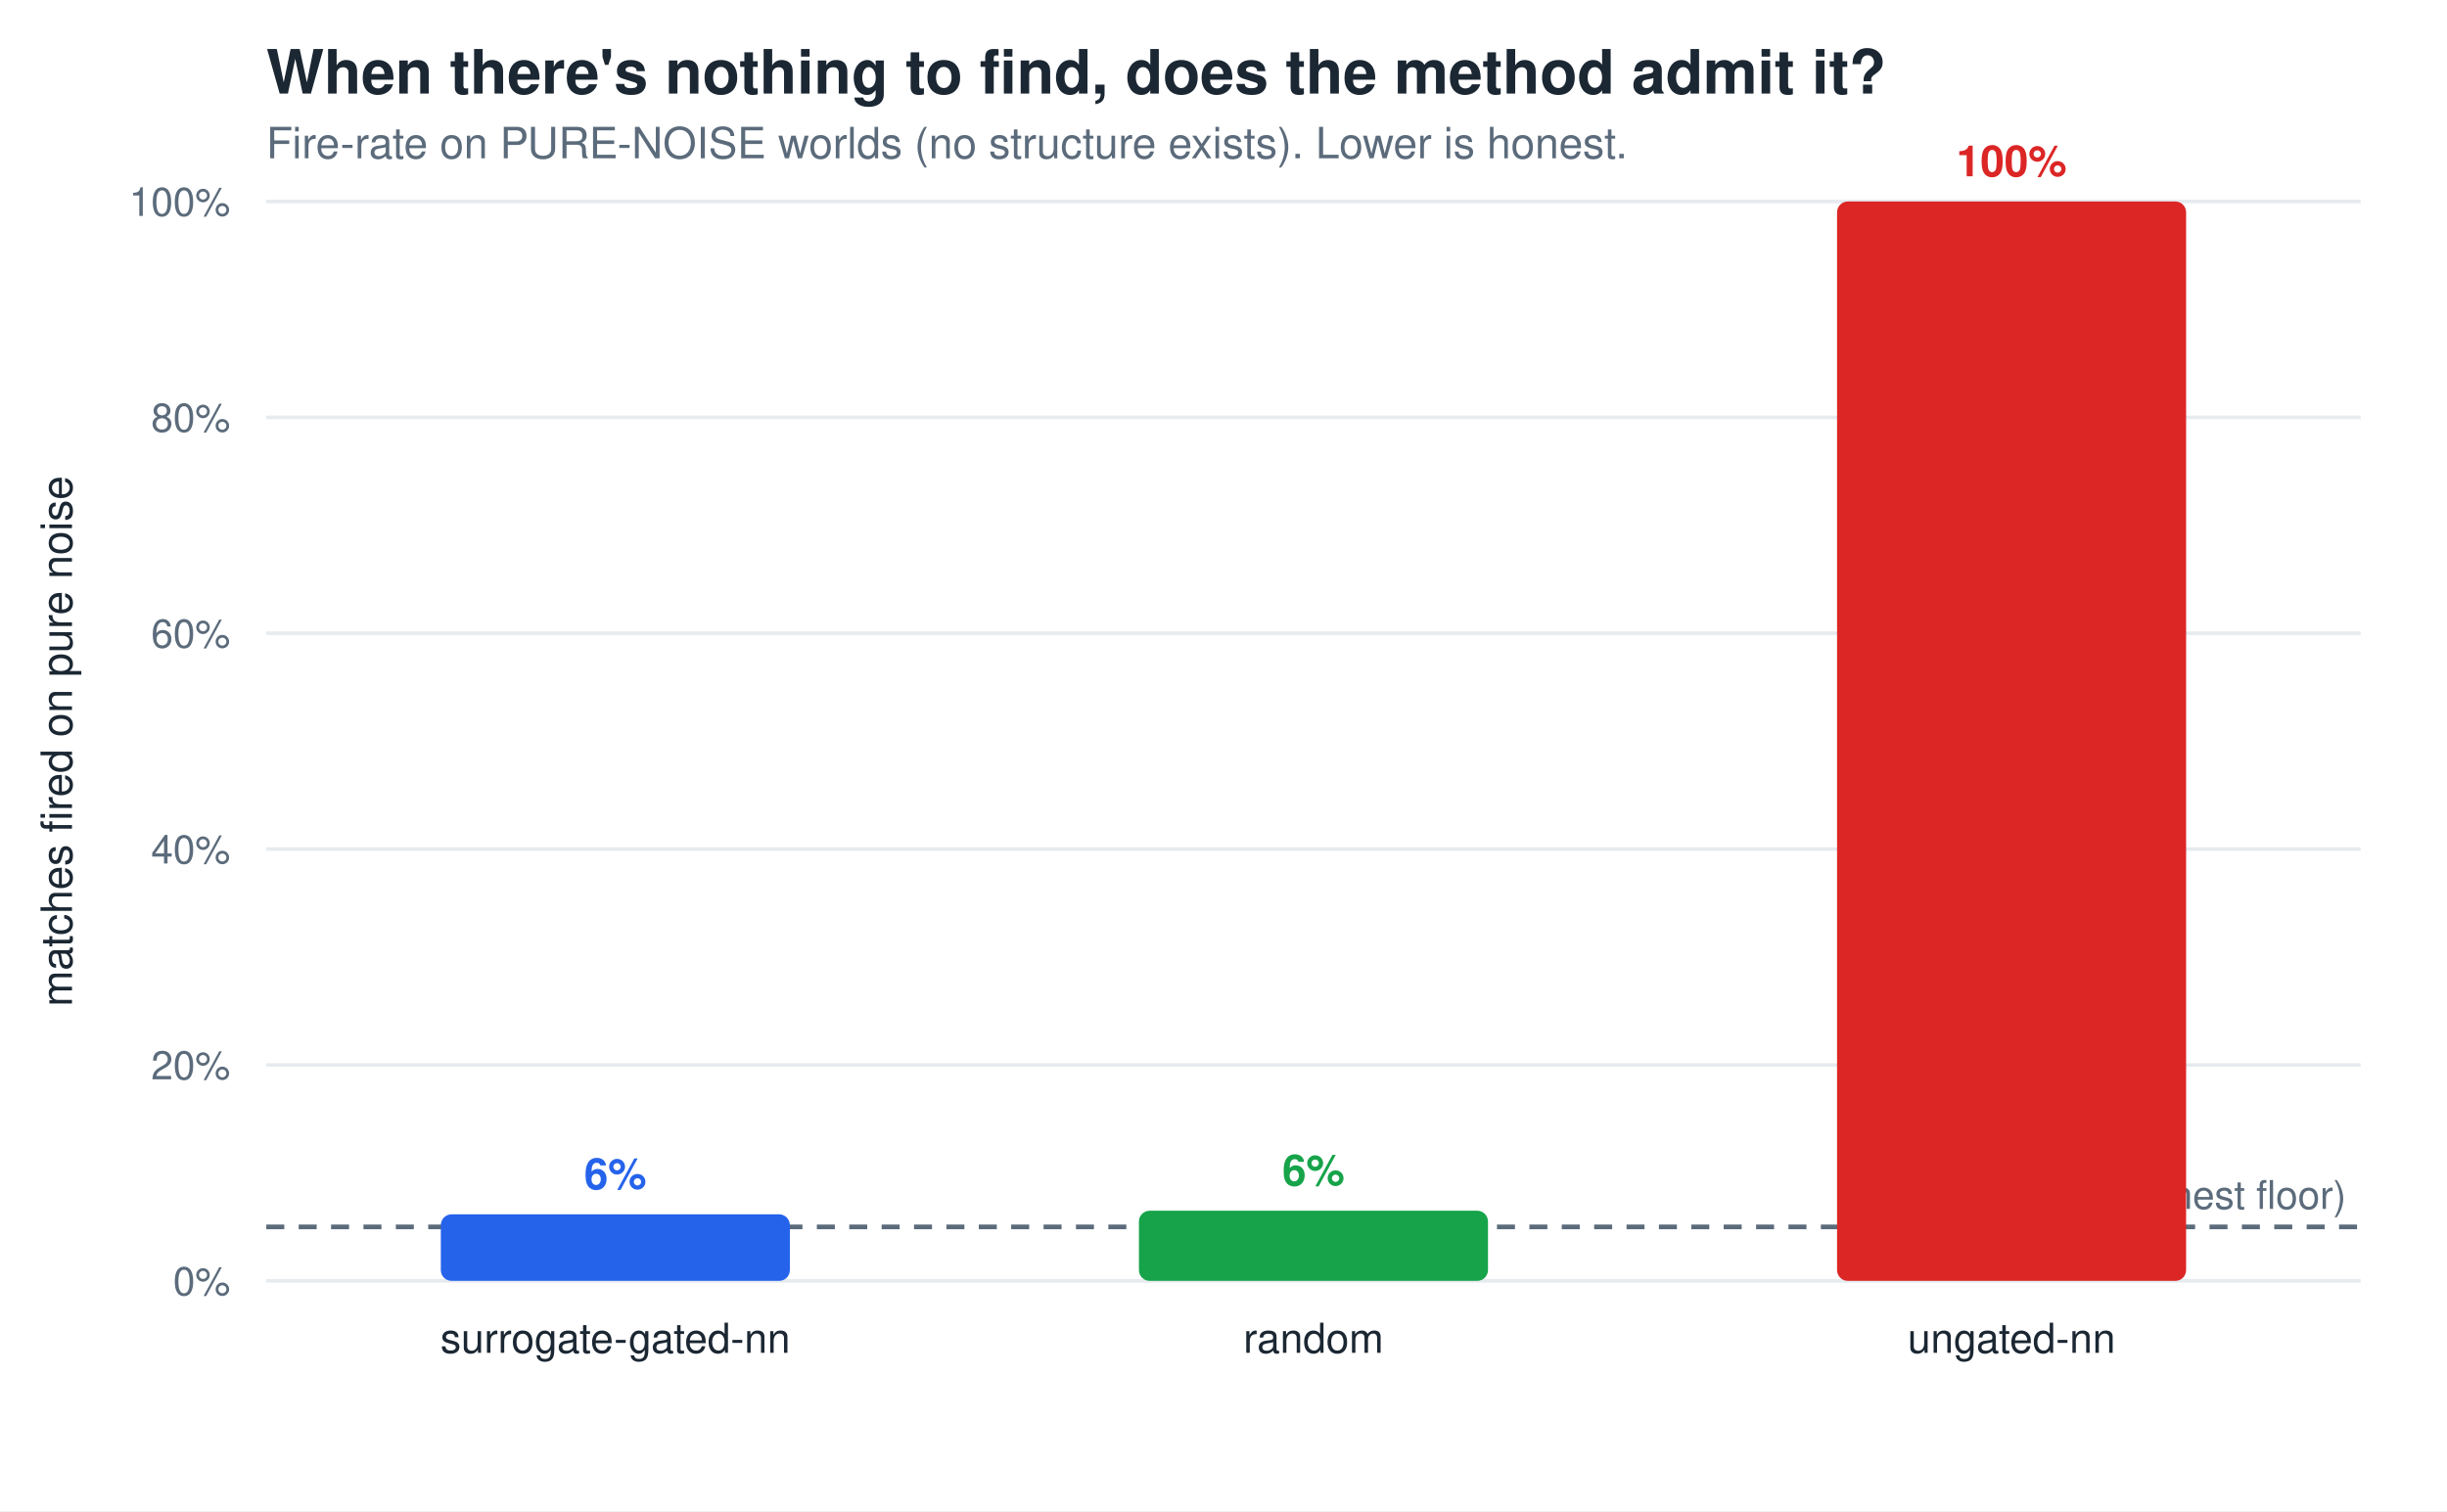
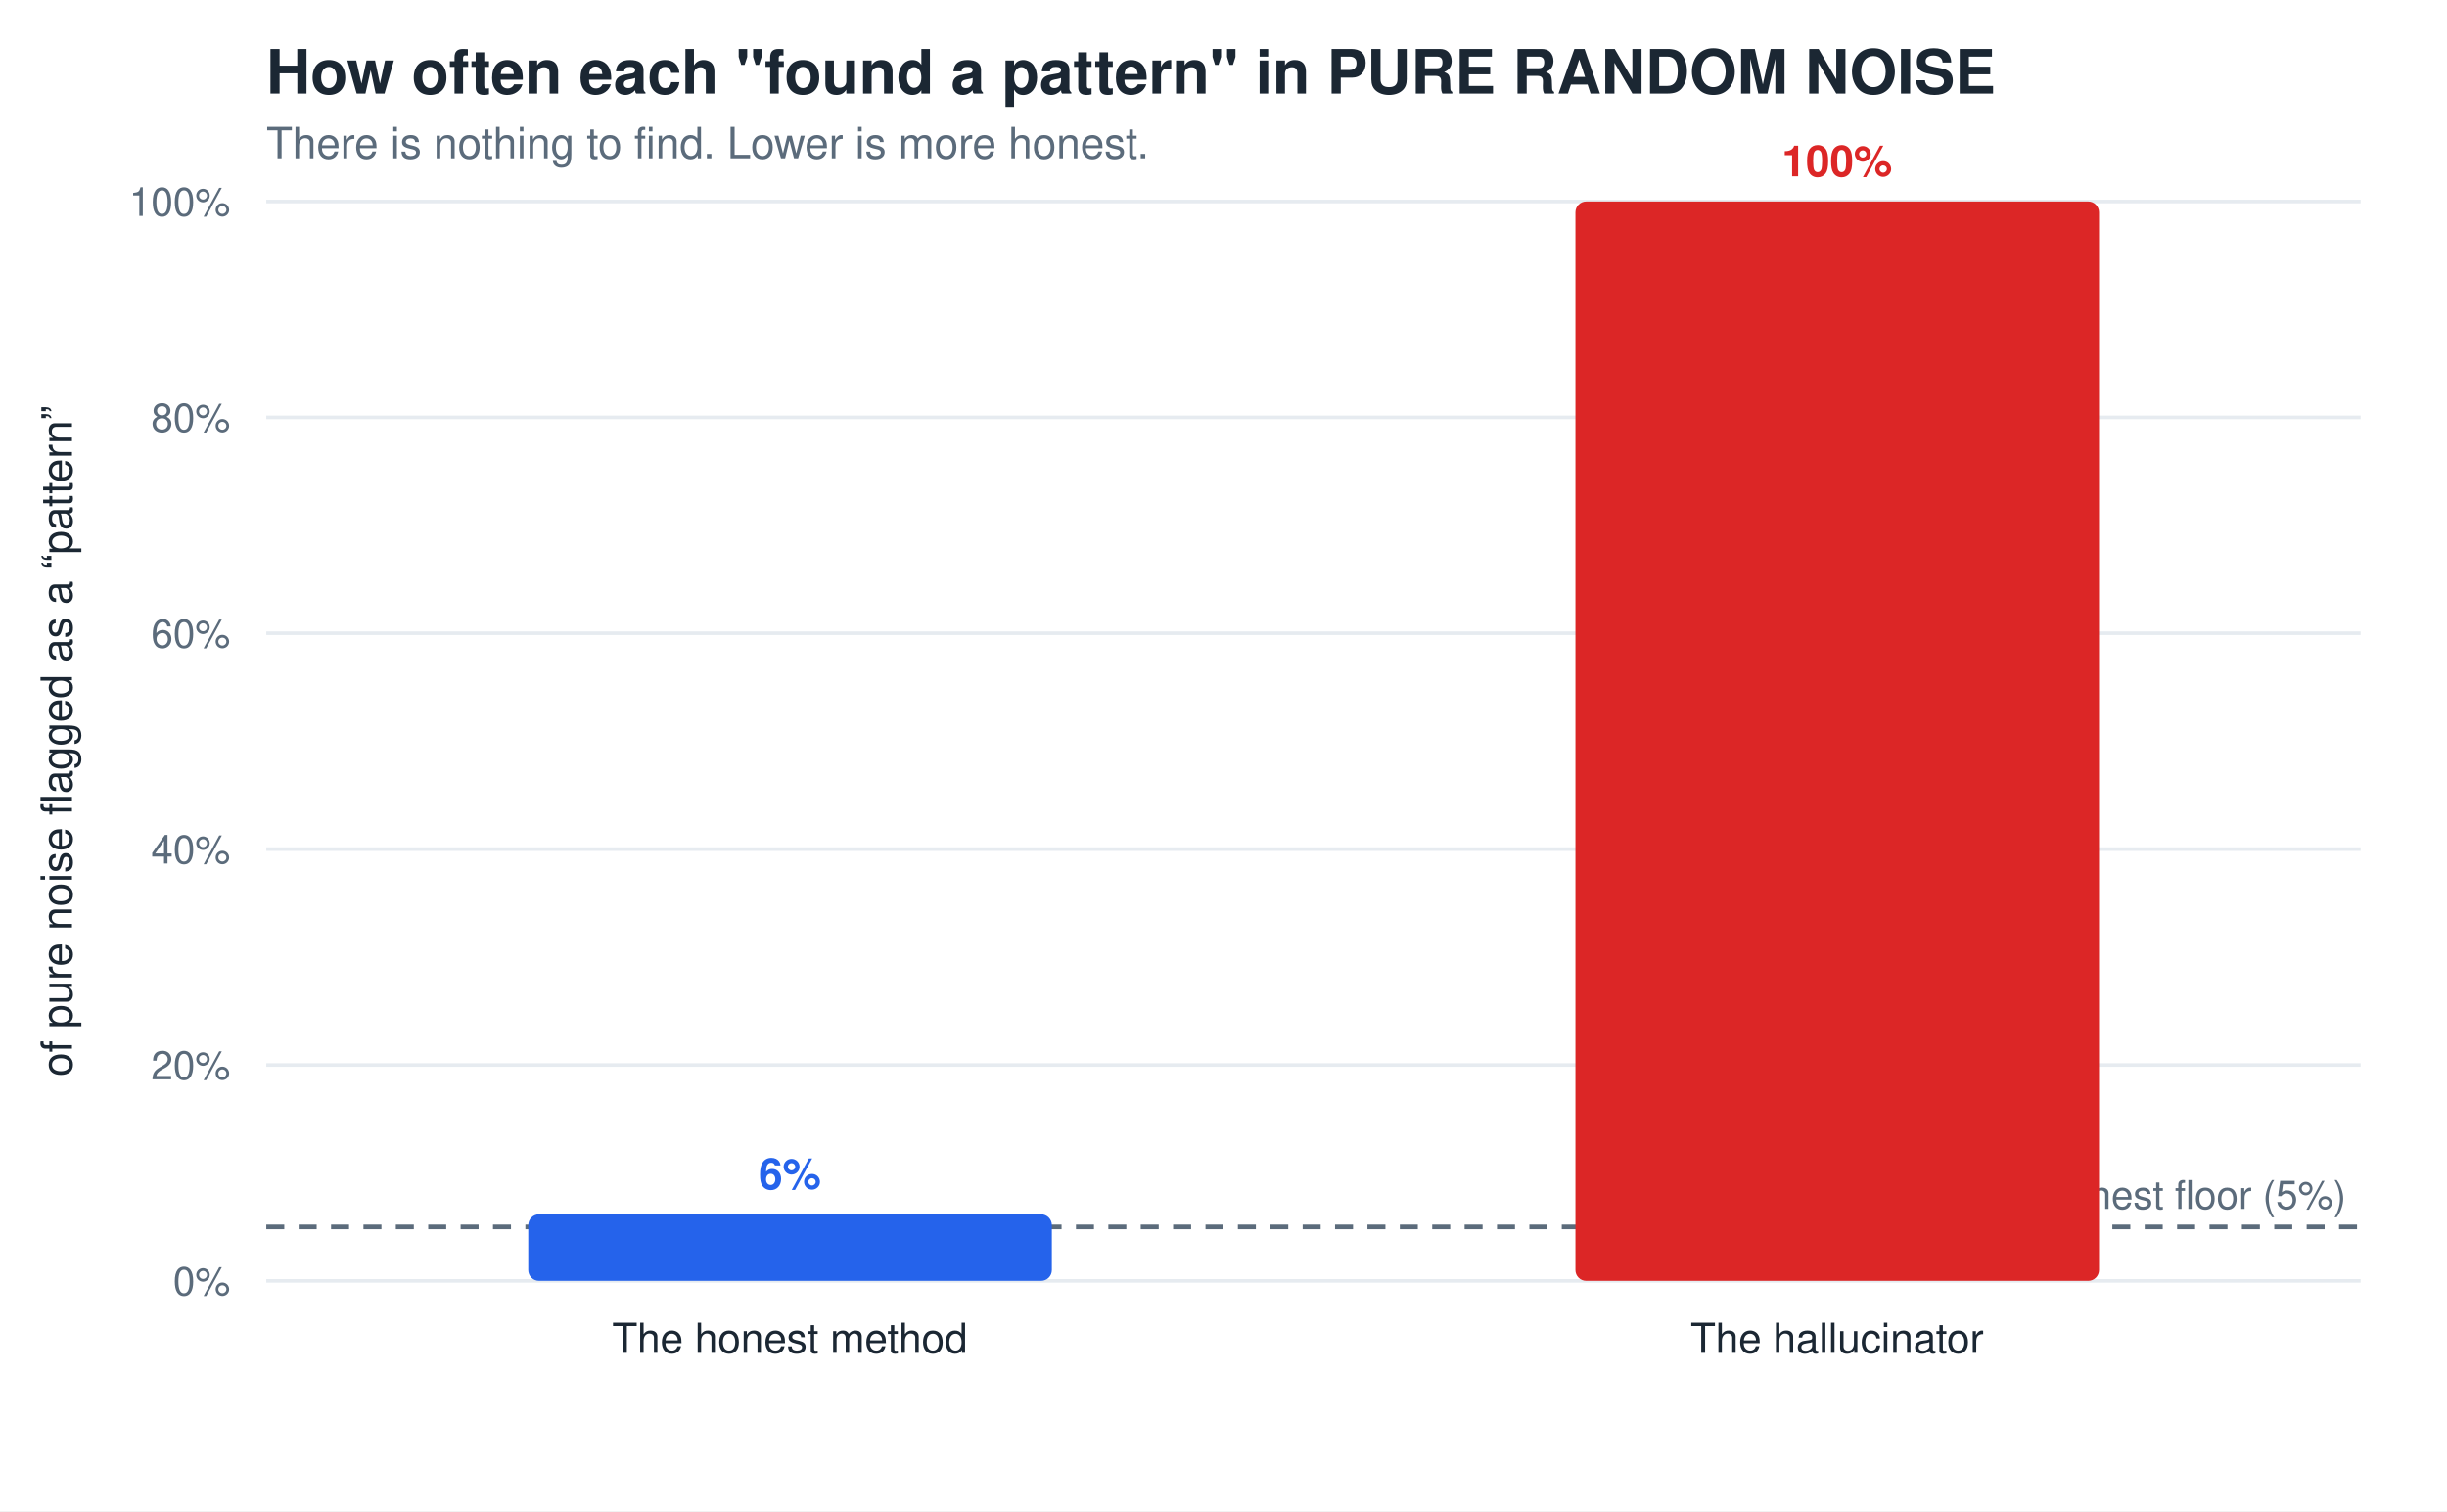
<svg xmlns="http://www.w3.org/2000/svg" viewBox="0 0 680 420" font-family="-apple-system,Segoe UI,Helvetica,Arial,sans-serif">
  <rect width="680" height="420" fill="white" />
-   <text x="74" y="26" font-size="17" font-weight="700" fill="#1b2733">When there's nothing to find, does the method admit it?</text>
-   <text x="74" y="44" font-size="12" fill="#5b6b7b">Fire-rate on PURE-NOISE worlds (no structure exists). Lower is honest.</text>
+   <text x="74" y="26" font-size="17" font-weight="700" fill="#1b2733">How often each "found a pattern" in PURE RANDOM NOISE</text>
+   <text x="74" y="44" font-size="12" fill="#5b6b7b">There is nothing to find. Lower is more honest.</text>
  <line x1="74" y1="356.0" x2="656" y2="356.0" stroke="#e6ebf0" />
  <text x="64" y="360.0" font-size="11" text-anchor="end" fill="#5b6b7b">0%</text>
  <line x1="74" y1="296.0" x2="656" y2="296.0" stroke="#e6ebf0" />
  <text x="64" y="300.0" font-size="11" text-anchor="end" fill="#5b6b7b">20%</text>
  <line x1="74" y1="236.0" x2="656" y2="236.0" stroke="#e6ebf0" />
  <text x="64" y="240.0" font-size="11" text-anchor="end" fill="#5b6b7b">40%</text>
  <line x1="74" y1="176.0" x2="656" y2="176.0" stroke="#e6ebf0" />
  <text x="64" y="180.0" font-size="11" text-anchor="end" fill="#5b6b7b">60%</text>
  <line x1="74" y1="116.0" x2="656" y2="116.0" stroke="#e6ebf0" />
  <text x="64" y="120.0" font-size="11" text-anchor="end" fill="#5b6b7b">80%</text>
  <line x1="74" y1="56.0" x2="656" y2="56.0" stroke="#e6ebf0" />
  <text x="64" y="60.0" font-size="11" text-anchor="end" fill="#5b6b7b">100%</text>
-   <text transform="translate(20,206) rotate(-90)" font-size="12" text-anchor="middle" fill="#1b2733">matches fired on pure noise</text>
+   <text transform="translate(20,206) rotate(-90)" font-size="12" text-anchor="middle" fill="#1b2733">of pure noise flagged as a “pattern”</text>
  <line x1="74" y1="341.0" x2="656" y2="341.0" stroke="#5b6b7b" stroke-dasharray="5 4" stroke-width="1.3" />
-   <text x="652" y="336.0" font-size="11" text-anchor="end" fill="#5b6b7b">alpha = 0.05 (honest floor)</text>
-   <rect x="122.5" y="337.5" width="97.0" height="18.5" rx="3" fill="#2563eb" />
-   <text x="171.0" y="330.5" font-size="12" font-weight="700" text-anchor="middle" fill="#2563eb">6%</text>
-   <text x="171.0" y="376" font-size="11.5" text-anchor="middle" fill="#1b2733">surrogate-gated-nn</text>
-   <rect x="316.5" y="336.5" width="97.0" height="19.5" rx="3" fill="#16a34a" />
-   <text x="365.0" y="329.5" font-size="12" font-weight="700" text-anchor="middle" fill="#16a34a">6%</text>
-   <text x="365.0" y="376" font-size="11.5" text-anchor="middle" fill="#1b2733">random</text>
-   <rect x="510.5" y="56.0" width="97.0" height="300.0" rx="3" fill="#dc2626" />
-   <text x="559.0" y="49.0" font-size="12" font-weight="700" text-anchor="middle" fill="#dc2626">100%</text>
-   <text x="559.0" y="376" font-size="11.5" text-anchor="middle" fill="#1b2733">ungated-nn</text>
+   <text x="652" y="336.0" font-size="11" text-anchor="end" fill="#5b6b7b">honest floor (5%)</text>
+   <rect x="146.8" y="337.5" width="145.5" height="18.5" rx="3" fill="#2563eb" />
+   <text x="219.5" y="330.5" font-size="12" font-weight="700" text-anchor="middle" fill="#2563eb">6%</text>
+   <text x="219.5" y="376" font-size="11.5" text-anchor="middle" fill="#1b2733">The honest method</text>
+   <rect x="437.8" y="56.0" width="145.5" height="300.0" rx="3" fill="#dc2626" />
+   <text x="510.5" y="49.0" font-size="12" font-weight="700" text-anchor="middle" fill="#dc2626">100%</text>
+   <text x="510.5" y="376" font-size="11.5" text-anchor="middle" fill="#1b2733">The hallucinator</text>
</svg>
